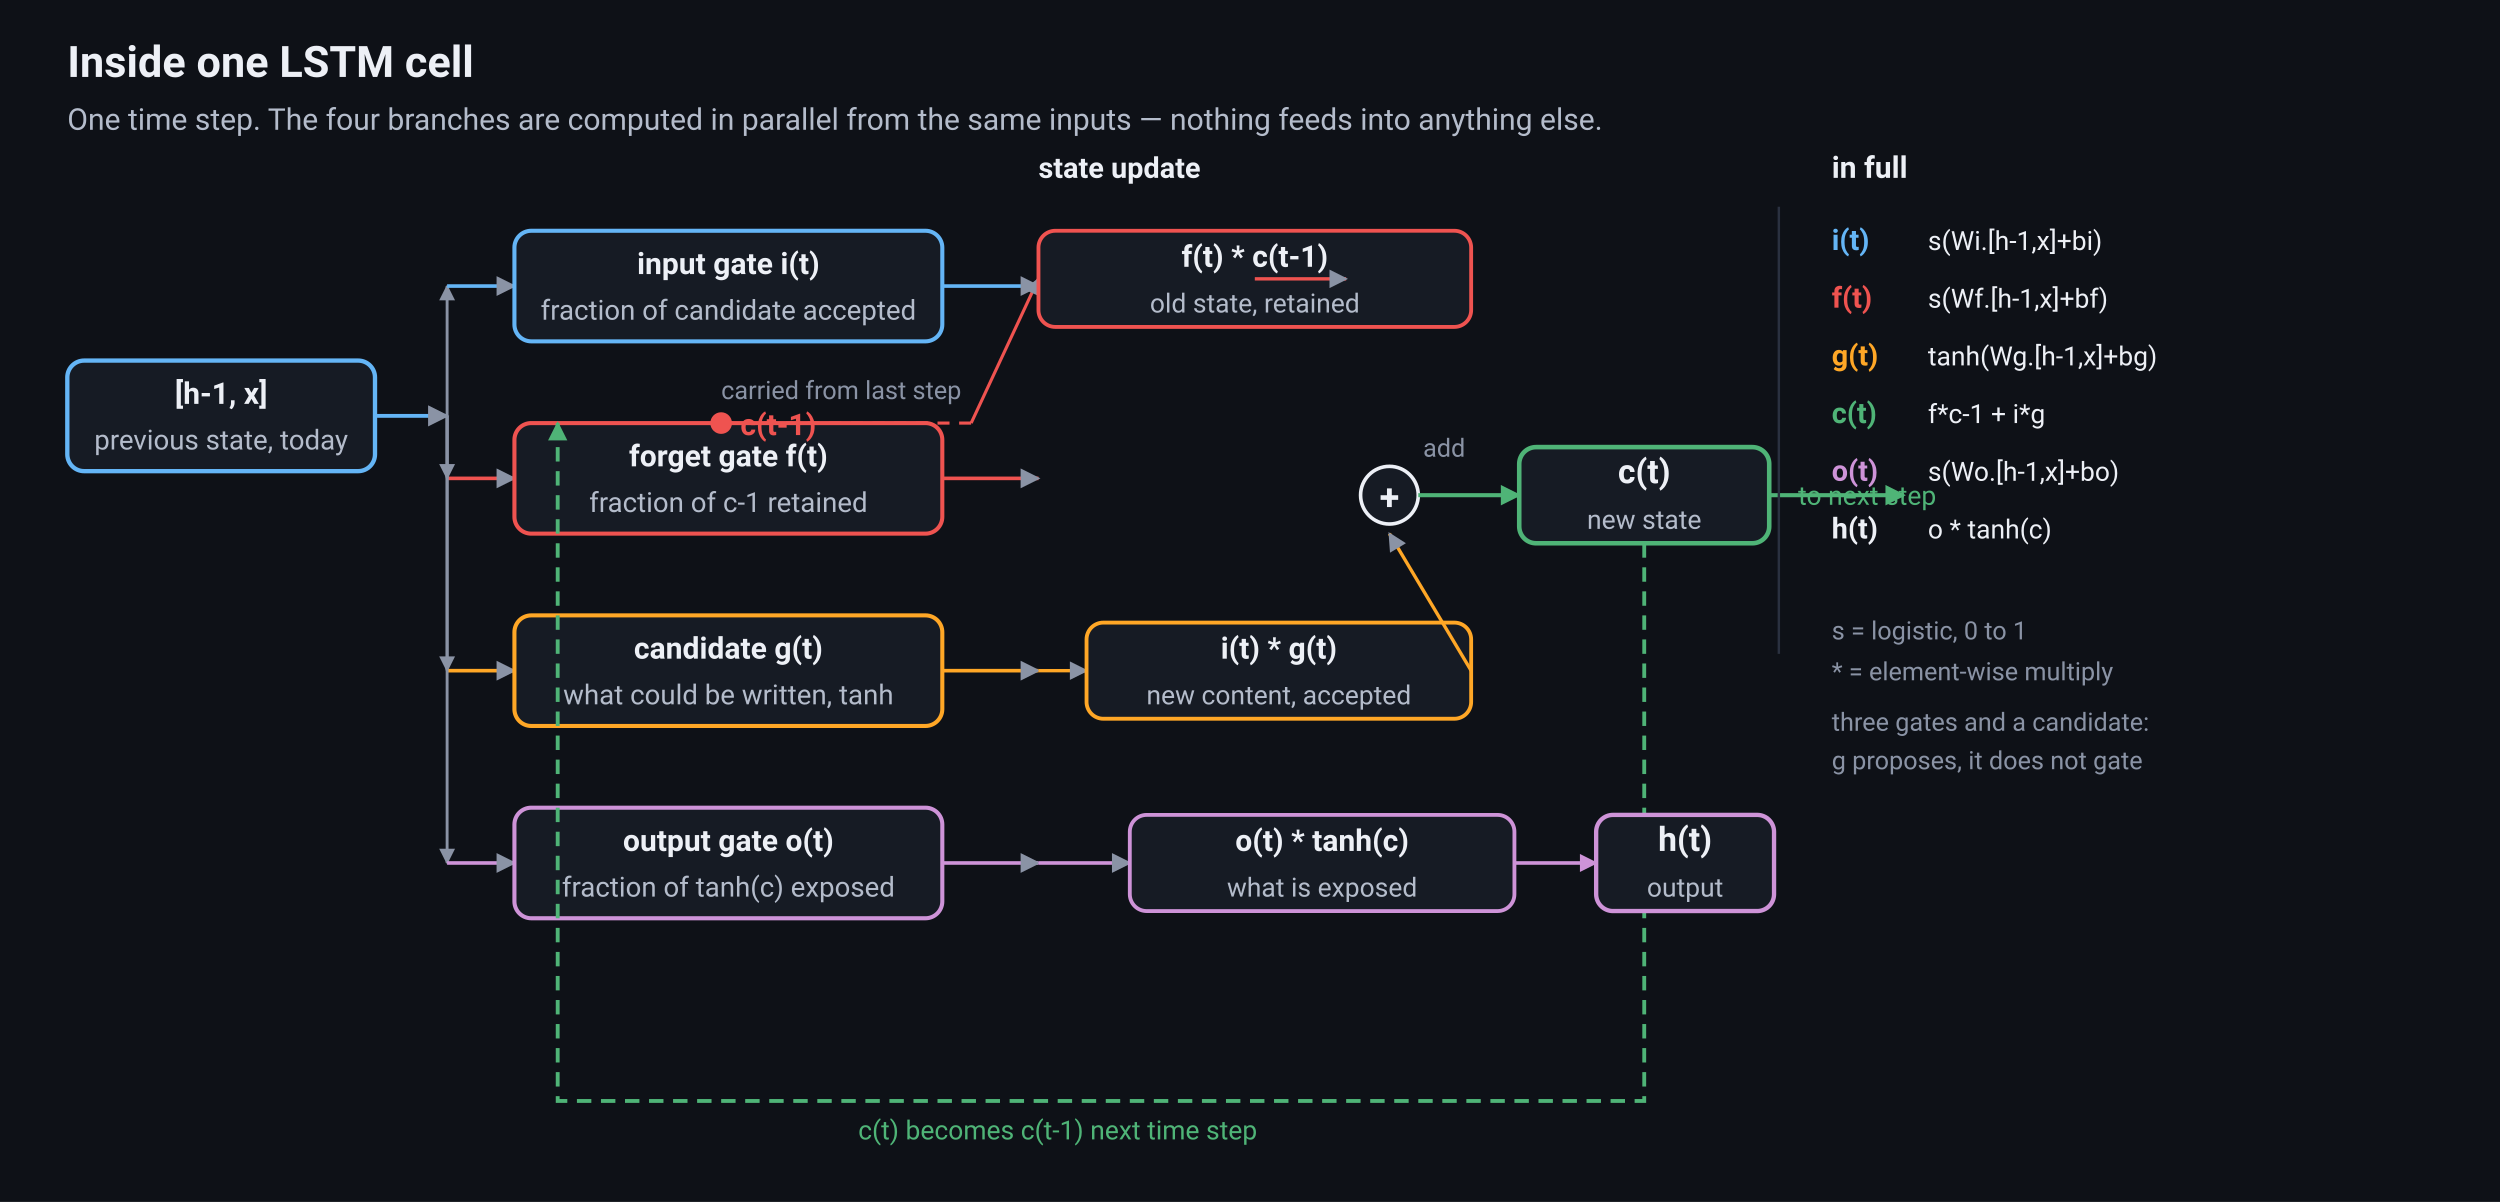
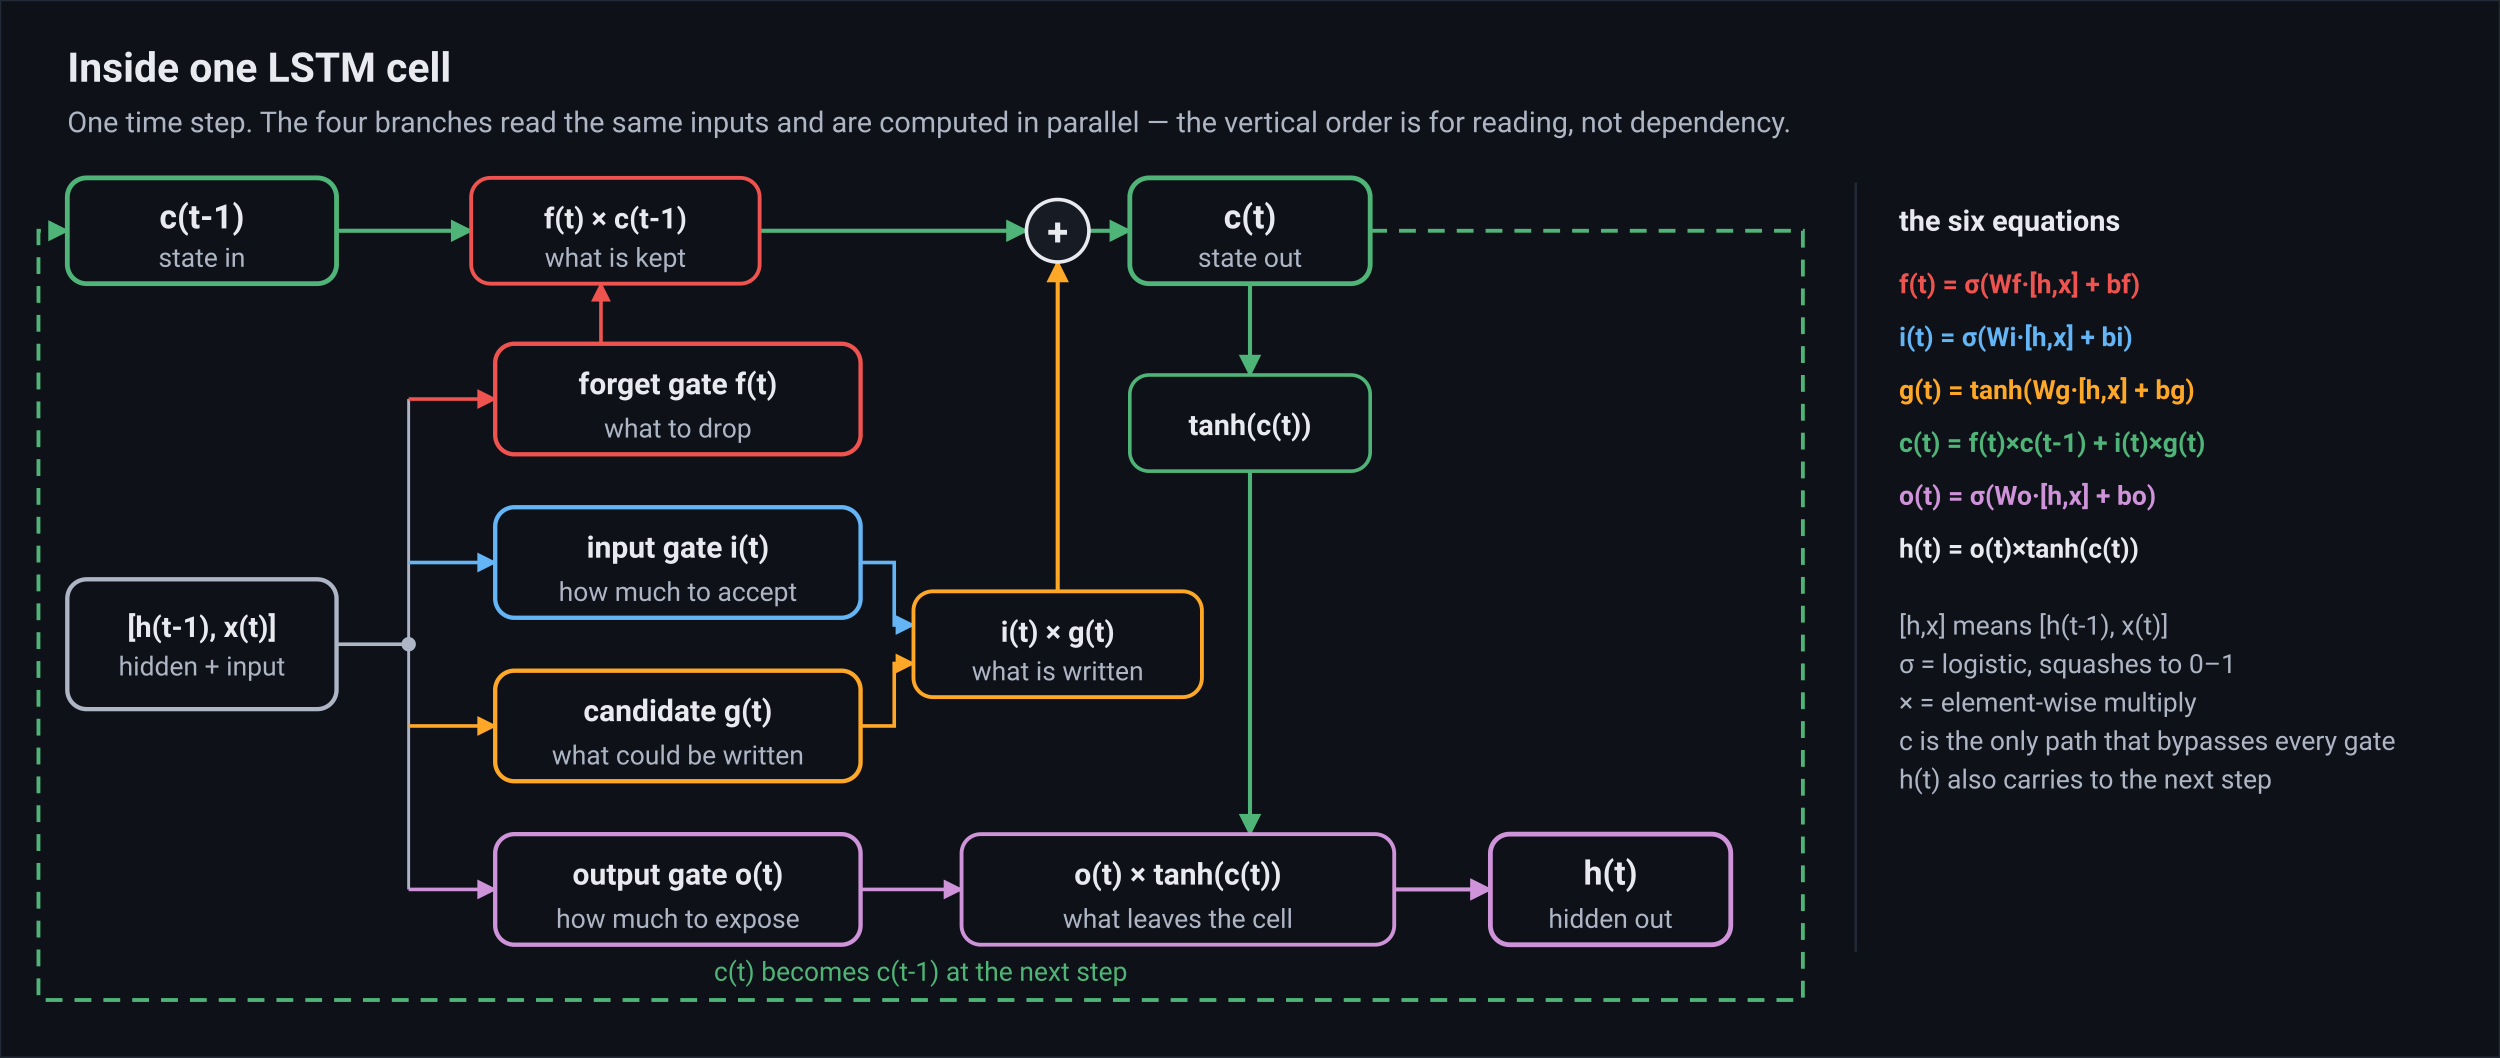
- <svg xmlns="http://www.w3.org/2000/svg" viewBox="0 0 1040 500" width="1040" height="500" role="img" aria-label="Inside one LSTM cell: one input bus, four parallel branches, a state line" font-family="ui-sans-serif, system-ui, -apple-system, Segoe UI, Roboto, sans-serif">
-   <rect width="1040" height="500" fill="#0E1117" />
+ <svg xmlns="http://www.w3.org/2000/svg" viewBox="0 0 1040 440" width="1040" height="440" role="img" aria-label="Inside one LSTM cell: the incoming cell state and the concatenated input enter on the left, four parallel gate branches read both, the state line multiplies by the forget gate and adds the gated candidate to produce the new state, which is squashed and multiplied by the output gate to give the hidden state, and loops back as the next step's state. All six equations are listed on the right." font-family="ui-sans-serif, system-ui, -apple-system, Segoe UI, Roboto, Helvetica, Arial, sans-serif">
  <defs>
-     <marker id="a" viewBox="0 0 10 10" refX="9" refY="5" markerWidth="5.5" markerHeight="5.5" orient="auto-start-reverse">
-       <path d="M 0 0 L 10 5 L 0 10 z" fill="#8A93A5" />
+     <marker id="mb" viewBox="0 0 10 10" refX="9" refY="5" markerWidth="5.5" markerHeight="5.5" orient="auto-start-reverse">
+       <path d="M 0 0 L 10 5 L 0 10 z" fill="#64B5F6" />
    </marker>
-     <marker id="g" viewBox="0 0 10 10" refX="9" refY="5" markerWidth="5" markerHeight="5" orient="auto-start-reverse">
+     <marker id="mr" viewBox="0 0 10 10" refX="9" refY="5" markerWidth="5.5" markerHeight="5.5" orient="auto-start-reverse">
+       <path d="M 0 0 L 10 5 L 0 10 z" fill="#EF5350" />
+     </marker>
+     <marker id="mo" viewBox="0 0 10 10" refX="9" refY="5" markerWidth="5.5" markerHeight="5.5" orient="auto-start-reverse">
+       <path d="M 0 0 L 10 5 L 0 10 z" fill="#FFA726" />
+     </marker>
+     <marker id="mp" viewBox="0 0 10 10" refX="9" refY="5" markerWidth="5.5" markerHeight="5.5" orient="auto-start-reverse">
+       <path d="M 0 0 L 10 5 L 0 10 z" fill="#CE93D8" />
+     </marker>
+     <marker id="mg" viewBox="0 0 10 10" refX="9" refY="5" markerWidth="5.5" markerHeight="5.5" orient="auto-start-reverse">
      <path d="M 0 0 L 10 5 L 0 10 z" fill="#4FB477" />
    </marker>
-     <marker id="o" viewBox="0 0 10 10" refX="9" refY="5" markerWidth="5" markerHeight="5" orient="auto-start-reverse">
-       <path d="M 0 0 L 10 5 L 0 10 z" fill="#CE93D8" />
-     </marker>
  </defs>
-   <text x="28" y="32" font-size="18" fill="#EDF0F6" text-anchor="start" font-weight="700">Inside one LSTM cell</text>
-   <text x="28" y="54" font-size="12.5" fill="#B4BCCB" text-anchor="start" font-weight="400">One time step. The four branches are computed in parallel from the same inputs — nothing feeds into anything else.</text>
-   <rect x="28" y="150" width="128" height="46" rx="7" fill="#161B24" stroke="#64B5F6" stroke-width="1.8" />
-   <text x="92.0" y="168.0" font-size="12.5" fill="#EDF0F6" text-anchor="middle" font-weight="600">[h-1, x]</text>
-   <text x="92.0" y="187.0" font-size="11.5" fill="#B4BCCB" text-anchor="middle" font-weight="400">previous state, today</text>
-   <line x1="156" y1="173" x2="186" y2="173" stroke="#64B5F6" stroke-width="1.6" marker-end="url(#a)" />
-   <line x1="186" y1="173" x2="186" y2="119" stroke="#8A93A5" stroke-width="1.2" marker-end="url(#a)" />
-   <line x1="186" y1="119" x2="214" y2="119" stroke="#64B5F6" stroke-width="1.5" marker-end="url(#a)" />
-   <rect x="214" y="96" width="178" height="46" rx="7" fill="#161B24" stroke="#64B5F6" stroke-width="1.7" />
-   <text x="303.0" y="114.0" font-size="12.5" fill="#EDF0F6" text-anchor="middle" font-weight="600">input gate  i(t)</text>
-   <text x="303.0" y="133.0" font-size="11.5" fill="#B4BCCB" text-anchor="middle" font-weight="400">fraction of candidate accepted</text>
-   <line x1="392" y1="119" x2="432" y2="119" stroke="#64B5F6" stroke-width="1.5" marker-end="url(#a)" />
-   <line x1="186" y1="173" x2="186" y2="199" stroke="#8A93A5" stroke-width="1.2" marker-end="url(#a)" />
-   <line x1="186" y1="199" x2="214" y2="199" stroke="#EF5350" stroke-width="1.5" marker-end="url(#a)" />
-   <rect x="214" y="176" width="178" height="46" rx="7" fill="#161B24" stroke="#EF5350" stroke-width="1.7" />
-   <text x="303.0" y="194.0" font-size="12.5" fill="#EDF0F6" text-anchor="middle" font-weight="600">forget gate  f(t)</text>
-   <text x="303.0" y="213.0" font-size="11.5" fill="#B4BCCB" text-anchor="middle" font-weight="400">fraction of c-1 retained</text>
-   <line x1="392" y1="199" x2="432" y2="199" stroke="#EF5350" stroke-width="1.5" marker-end="url(#a)" />
-   <line x1="186" y1="173" x2="186" y2="279" stroke="#8A93A5" stroke-width="1.2" marker-end="url(#a)" />
-   <line x1="186" y1="279" x2="214" y2="279" stroke="#FFA726" stroke-width="1.5" marker-end="url(#a)" />
-   <rect x="214" y="256" width="178" height="46" rx="7" fill="#161B24" stroke="#FFA726" stroke-width="1.7" />
-   <text x="303.0" y="274.0" font-size="12.5" fill="#EDF0F6" text-anchor="middle" font-weight="600">candidate  g(t)</text>
-   <text x="303.0" y="293.0" font-size="11.5" fill="#B4BCCB" text-anchor="middle" font-weight="400">what could be written, tanh</text>
-   <line x1="392" y1="279" x2="432" y2="279" stroke="#FFA726" stroke-width="1.5" marker-end="url(#a)" />
-   <line x1="186" y1="173" x2="186" y2="359" stroke="#8A93A5" stroke-width="1.2" marker-end="url(#a)" />
-   <line x1="186" y1="359" x2="214" y2="359" stroke="#CE93D8" stroke-width="1.5" marker-end="url(#a)" />
-   <rect x="214" y="336" width="178" height="46" rx="7" fill="#161B24" stroke="#CE93D8" stroke-width="1.7" />
-   <text x="303.0" y="354.0" font-size="12.5" fill="#EDF0F6" text-anchor="middle" font-weight="600">output gate  o(t)</text>
-   <text x="303.0" y="373.0" font-size="11.5" fill="#B4BCCB" text-anchor="middle" font-weight="400">fraction of tanh(c) exposed</text>
-   <line x1="392" y1="359" x2="432" y2="359" stroke="#CE93D8" stroke-width="1.5" marker-end="url(#a)" />
-   <text x="432" y="74" font-size="12" fill="#EDF0F6" text-anchor="start" font-weight="700">state update</text>
-   <text x="300" y="166" font-size="10.5" fill="#8A93A5" text-anchor="start" font-weight="400">carried from last step</text>
-   <circle cx="300" cy="176" r="4.5" fill="#EF5350" />
-   <text x="308" y="181" font-size="12.5" fill="#EF5350" text-anchor="start" font-weight="600">c(t-1)</text>
-   <line x1="300" y1="176" x2="404" y2="176" stroke="#EF5350" stroke-width="1.3" stroke-dasharray="5 4" />
-   <line x1="404" y1="176" x2="432" y2="116" stroke="#EF5350" stroke-width="1.3" marker-end="url(#a)" />
-   <rect x="432" y="96" width="180" height="40" rx="7" fill="#161B24" stroke="#EF5350" stroke-width="1.6" />
-   <text x="522.0" y="111.0" font-size="12.5" fill="#EDF0F6" text-anchor="middle" font-weight="600">f(t) * c(t-1)</text>
-   <text x="522.0" y="130.0" font-size="11" fill="#B4BCCB" text-anchor="middle" font-weight="400">old state, retained</text>
-   <line x1="432" y1="279" x2="452" y2="279" stroke="#FFA726" stroke-width="1.4" marker-end="url(#a)" />
-   <rect x="452" y="259" width="160" height="40" rx="7" fill="#161B24" stroke="#FFA726" stroke-width="1.6" />
-   <text x="532.0" y="274.0" font-size="12.5" fill="#EDF0F6" text-anchor="middle" font-weight="600">i(t) * g(t)</text>
-   <text x="532.0" y="293.0" font-size="11" fill="#B4BCCB" text-anchor="middle" font-weight="400">new content, accepted</text>
-   <line x1="522" y1="116" x2="560" y2="116" stroke="#EF5350" stroke-width="1.4" marker-end="url(#a)" />
-   <line x1="612" y1="279" x2="578" y2="222" stroke="#FFA726" stroke-width="1.4" marker-end="url(#a)" />
-   <circle cx="578" cy="206" r="12" fill="#161B24" stroke="#EDF0F6" stroke-width="1.5" />
-   <text x="578" y="212" font-size="15" fill="#EDF0F6" text-anchor="middle" font-weight="700">+</text>
-   <text x="592" y="190" font-size="10.5" fill="#8A93A5" text-anchor="start" font-weight="400">add</text>
-   <line x1="590" y1="206" x2="632" y2="206" stroke="#4FB477" stroke-width="1.7" marker-end="url(#g)" />
-   <rect x="632" y="186" width="104" height="40" rx="7" fill="#161B24" stroke="#4FB477" stroke-width="1.9" />
-   <text x="684.0" y="201.0" font-size="14" fill="#EDF0F6" text-anchor="middle" font-weight="600">c(t)</text>
-   <text x="684.0" y="220.0" font-size="11" fill="#B4BCCB" text-anchor="middle" font-weight="400">new state</text>
-   <line x1="736" y1="206" x2="792" y2="206" stroke="#4FB477" stroke-width="1.7" marker-end="url(#g)" />
-   <text x="748" y="210" font-size="11" fill="#4FB477" text-anchor="start" font-weight="400">to next step</text>
-   <path d="M 684 226 L 684 458 L 232 458 L 232 176" stroke="#4FB477" stroke-width="1.6" fill="none" stroke-dasharray="6 4" marker-end="url(#g)" />
-   <text x="440" y="474" font-size="11" fill="#4FB477" text-anchor="middle" font-weight="400">c(t) becomes c(t-1) next time step</text>
-   <line x1="432" y1="359" x2="470" y2="359" stroke="#CE93D8" stroke-width="1.5" marker-end="url(#a)" />
-   <rect x="470" y="339" width="160" height="40" rx="7" fill="#161B24" stroke="#CE93D8" stroke-width="1.6" />
-   <text x="550.0" y="354.0" font-size="12.5" fill="#EDF0F6" text-anchor="middle" font-weight="600">o(t) * tanh(c)</text>
-   <text x="550.0" y="373.0" font-size="11" fill="#B4BCCB" text-anchor="middle" font-weight="400">what is exposed</text>
-   <line x1="630" y1="359" x2="664" y2="359" stroke="#CE93D8" stroke-width="1.5" marker-end="url(#o)" />
-   <rect x="664" y="339" width="74" height="40" rx="7" fill="#161B24" stroke="#CE93D8" stroke-width="1.8" />
-   <text x="701.0" y="354.0" font-size="14" fill="#EDF0F6" text-anchor="middle" font-weight="600">h(t)</text>
-   <text x="701.0" y="373.0" font-size="11" fill="#B4BCCB" text-anchor="middle" font-weight="400">output</text>
-   <text x="762" y="74" font-size="12.5" fill="#EDF0F6" text-anchor="start" font-weight="700">in full</text>
-   <text x="762" y="104" font-size="12" fill="#64B5F6" text-anchor="start" font-weight="700">i(t)</text>
-   <text x="802" y="104" font-size="11" fill="#EDF0F6" text-anchor="start" font-weight="400">s(Wi.[h-1,x]+bi)</text>
-   <text x="762" y="128" font-size="12" fill="#EF5350" text-anchor="start" font-weight="700">f(t)</text>
-   <text x="802" y="128" font-size="11" fill="#EDF0F6" text-anchor="start" font-weight="400">s(Wf.[h-1,x]+bf)</text>
-   <text x="762" y="152" font-size="12" fill="#FFA726" text-anchor="start" font-weight="700">g(t)</text>
-   <text x="802" y="152" font-size="11" fill="#EDF0F6" text-anchor="start" font-weight="400">tanh(Wg.[h-1,x]+bg)</text>
-   <text x="762" y="176" font-size="12" fill="#4FB477" text-anchor="start" font-weight="700">c(t)</text>
-   <text x="802" y="176" font-size="11" fill="#EDF0F6" text-anchor="start" font-weight="400">f*c-1 + i*g</text>
-   <text x="762" y="200" font-size="12" fill="#CE93D8" text-anchor="start" font-weight="700">o(t)</text>
-   <text x="802" y="200" font-size="11" fill="#EDF0F6" text-anchor="start" font-weight="400">s(Wo.[h-1,x]+bo)</text>
-   <text x="762" y="224" font-size="12" fill="#EDF0F6" text-anchor="start" font-weight="700">h(t)</text>
-   <text x="802" y="224" font-size="11" fill="#EDF0F6" text-anchor="start" font-weight="400">o * tanh(c)</text>
-   <line x1="740" y1="86" x2="740" y2="272" stroke="#2A3140" stroke-width="1" />
-   <text x="762" y="266" font-size="10.5" fill="#8A93A5" text-anchor="start" font-weight="400">s = logistic, 0 to 1</text>
-   <text x="762" y="283" font-size="10.5" fill="#8A93A5" text-anchor="start" font-weight="400">* = element-wise multiply</text>
-   <text x="762" y="304" font-size="10.5" fill="#8A93A5" text-anchor="start" font-weight="400">three gates and a candidate:</text>
-   <text x="762" y="320" font-size="10.5" fill="#8A93A5" text-anchor="start" font-weight="400">g proposes, it does not gate</text>
+   <rect width="1040" height="440" fill="#0E1117" />
+   <rect x="0" y="0" width="1040" height="440" fill="none" stroke="#232A36" stroke-width="1" />
+   <text x="28" y="34" font-size="17" fill="#E8EAF0" text-anchor="start" font-weight="700">Inside one LSTM cell</text>
+   <text x="28" y="55" font-size="12" fill="#AEB6C6" text-anchor="start" font-weight="400">One time step. The four branches read the same inputs and are computed in parallel — the vertical order is for reading, not dependency.</text>
+   <line x1="140" y1="268" x2="170" y2="268" stroke="#AEB6C6" stroke-width="1.5" />
+   <path d="M 170 166 V 370" stroke="#AEB6C6" stroke-width="1.2" fill="none" />
+   <circle cx="170" cy="268" r="3" fill="#AEB6C6" />
+   <line x1="170" y1="166" x2="206" y2="166" stroke="#EF5350" stroke-width="1.5" marker-end="url(#mr)" />
+   <line x1="170" y1="234" x2="206" y2="234" stroke="#64B5F6" stroke-width="1.5" marker-end="url(#mb)" />
+   <line x1="170" y1="302" x2="206" y2="302" stroke="#FFA726" stroke-width="1.5" marker-end="url(#mo)" />
+   <line x1="170" y1="370" x2="206" y2="370" stroke="#CE93D8" stroke-width="1.5" marker-end="url(#mp)" />
+   <line x1="140" y1="96" x2="196" y2="96" stroke="#4FB477" stroke-width="1.7" marker-end="url(#mg)" />
+   <line x1="250" y1="143" x2="250" y2="118" stroke="#EF5350" stroke-width="1.5" marker-end="url(#mr)" />
+   <line x1="316" y1="96" x2="427" y2="96" stroke="#4FB477" stroke-width="1.7" marker-end="url(#mg)" />
+   <path d="M 358 234 H 372 V 260 H 380" stroke="#64B5F6" stroke-width="1.5" fill="none" marker-end="url(#mb)" />
+   <path d="M 358 302 H 372 V 276 H 380" stroke="#FFA726" stroke-width="1.5" fill="none" marker-end="url(#mo)" />
+   <line x1="440" y1="246" x2="440" y2="109" stroke="#FFA726" stroke-width="1.7" marker-end="url(#mo)" />
+   <line x1="453" y1="96" x2="470" y2="96" stroke="#4FB477" stroke-width="1.7" marker-end="url(#mg)" />
+   <line x1="520" y1="118" x2="520" y2="156" stroke="#4FB477" stroke-width="1.7" marker-end="url(#mg)" />
+   <line x1="520" y1="196" x2="520" y2="347" stroke="#4FB477" stroke-width="1.7" marker-end="url(#mg)" />
+   <line x1="358" y1="370" x2="400" y2="370" stroke="#CE93D8" stroke-width="1.5" marker-end="url(#mp)" />
+   <line x1="580" y1="370" x2="620" y2="370" stroke="#CE93D8" stroke-width="1.7" marker-end="url(#mp)" />
+   <path d="M 570 96 H 750 V 416 H 16 V 96 H 28" stroke="#4FB477" stroke-width="1.6" fill="none" stroke-dasharray="7 5" marker-end="url(#mg)" />
+   <text x="383" y="408" font-size="11" fill="#4FB477" text-anchor="middle" font-weight="400">c(t) becomes c(t-1) at the next step</text>
+   <rect x="28" y="74" width="112" height="44" rx="8" fill="#0E1117" stroke="#4FB477" stroke-width="2" />
+   <text x="84" y="95" font-size="14" fill="#E8EAF0" text-anchor="middle" font-weight="700">c(t-1)</text>
+   <text x="84" y="111" font-size="11" fill="#AEB6C6" text-anchor="middle" font-weight="400">state in</text>
+   <rect x="28" y="241" width="112" height="54" rx="8" fill="#0E1117" stroke="#AEB6C6" stroke-width="1.8" />
+   <text x="84" y="265" font-size="12" fill="#E8EAF0" text-anchor="middle" font-weight="600">[h(t-1), x(t)]</text>
+   <text x="84" y="281" font-size="11" fill="#AEB6C6" text-anchor="middle" font-weight="400">hidden + input</text>
+   <rect x="206" y="143" width="152" height="46" rx="8" fill="#0E1117" stroke="#EF5350" stroke-width="1.8" />
+   <text x="282" y="164" font-size="12.5" fill="#E8EAF0" text-anchor="middle" font-weight="600">forget gate f(t)</text>
+   <text x="282" y="182" font-size="11" fill="#AEB6C6" text-anchor="middle" font-weight="400">what to drop</text>
+   <rect x="206" y="211" width="152" height="46" rx="8" fill="#0E1117" stroke="#64B5F6" stroke-width="1.8" />
+   <text x="282" y="232" font-size="12.5" fill="#E8EAF0" text-anchor="middle" font-weight="600">input gate i(t)</text>
+   <text x="282" y="250" font-size="11" fill="#AEB6C6" text-anchor="middle" font-weight="400">how much to accept</text>
+   <rect x="206" y="279" width="152" height="46" rx="8" fill="#0E1117" stroke="#FFA726" stroke-width="1.8" />
+   <text x="282" y="300" font-size="12.5" fill="#E8EAF0" text-anchor="middle" font-weight="600">candidate g(t)</text>
+   <text x="282" y="318" font-size="11" fill="#AEB6C6" text-anchor="middle" font-weight="400">what could be written</text>
+   <rect x="206" y="347" width="152" height="46" rx="8" fill="#0E1117" stroke="#CE93D8" stroke-width="1.8" />
+   <text x="282" y="368" font-size="12.5" fill="#E8EAF0" text-anchor="middle" font-weight="600">output gate o(t)</text>
+   <text x="282" y="386" font-size="11" fill="#AEB6C6" text-anchor="middle" font-weight="400">how much to expose</text>
+   <rect x="196" y="74" width="120" height="44" rx="8" fill="#0E1117" stroke="#EF5350" stroke-width="1.6" />
+   <text x="256" y="95" font-size="12" fill="#E8EAF0" text-anchor="middle" font-weight="600">f(t) × c(t-1)</text>
+   <text x="256" y="111" font-size="11" fill="#AEB6C6" text-anchor="middle" font-weight="400">what is kept</text>
+   <rect x="380" y="246" width="120" height="44" rx="8" fill="#0E1117" stroke="#FFA726" stroke-width="1.6" />
+   <text x="440" y="267" font-size="12" fill="#E8EAF0" text-anchor="middle" font-weight="600">i(t) × g(t)</text>
+   <text x="440" y="283" font-size="11" fill="#AEB6C6" text-anchor="middle" font-weight="400">what is written</text>
+   <circle cx="440" cy="96" r="13" fill="#161B24" stroke="#E8EAF0" stroke-width="1.5" />
+   <text x="440" y="102" font-size="16" fill="#E8EAF0" text-anchor="middle" font-weight="700">+</text>
+   <rect x="470" y="74" width="100" height="44" rx="8" fill="#0E1117" stroke="#4FB477" stroke-width="2" />
+   <text x="520" y="95" font-size="14" fill="#E8EAF0" text-anchor="middle" font-weight="700">c(t)</text>
+   <text x="520" y="111" font-size="11" fill="#AEB6C6" text-anchor="middle" font-weight="400">state out</text>
+   <rect x="470" y="156" width="100" height="40" rx="8" fill="#0E1117" stroke="#4FB477" stroke-width="1.5" />
+   <text x="520" y="181" font-size="12" fill="#E8EAF0" text-anchor="middle" font-weight="600">tanh(c(t))</text>
+   <rect x="400" y="347" width="180" height="46" rx="8" fill="#0E1117" stroke="#CE93D8" stroke-width="1.6" />
+   <text x="490" y="368" font-size="12.5" fill="#E8EAF0" text-anchor="middle" font-weight="600">o(t) × tanh(c(t))</text>
+   <text x="490" y="386" font-size="11" fill="#AEB6C6" text-anchor="middle" font-weight="400">what leaves the cell</text>
+   <rect x="620" y="347" width="100" height="46" rx="8" fill="#0E1117" stroke="#CE93D8" stroke-width="2" />
+   <text x="670" y="368" font-size="14" fill="#E8EAF0" text-anchor="middle" font-weight="700">h(t)</text>
+   <text x="670" y="386" font-size="11" fill="#AEB6C6" text-anchor="middle" font-weight="400">hidden out</text>
+   <line x1="772" y1="76" x2="772" y2="396" stroke="#232A36" stroke-width="1" />
+   <text x="790" y="96" font-size="12" fill="#E8EAF0" text-anchor="start" font-weight="700">the six equations</text>
+   <text x="790" y="122" font-size="11" fill="#EF5350" text-anchor="start" font-weight="600">f(t) = σ(Wf·[h,x] + bf)</text>
+   <text x="790" y="144" font-size="11" fill="#64B5F6" text-anchor="start" font-weight="600">i(t) = σ(Wi·[h,x] + bi)</text>
+   <text x="790" y="166" font-size="11" fill="#FFA726" text-anchor="start" font-weight="600">g(t) = tanh(Wg·[h,x] + bg)</text>
+   <text x="790" y="188" font-size="11" fill="#4FB477" text-anchor="start" font-weight="600">c(t) = f(t)×c(t-1) + i(t)×g(t)</text>
+   <text x="790" y="210" font-size="11" fill="#CE93D8" text-anchor="start" font-weight="600">o(t) = σ(Wo·[h,x] + bo)</text>
+   <text x="790" y="232" font-size="11" fill="#E8EAF0" text-anchor="start" font-weight="600">h(t) = o(t)×tanh(c(t))</text>
+   <text x="790" y="264" font-size="11" fill="#AEB6C6" text-anchor="start" font-weight="400">[h,x] means [h(t-1), x(t)]</text>
+   <text x="790" y="280" font-size="11" fill="#AEB6C6" text-anchor="start" font-weight="400">σ = logistic, squashes to 0–1</text>
+   <text x="790" y="296" font-size="11" fill="#AEB6C6" text-anchor="start" font-weight="400">× = element-wise multiply</text>
+   <text x="790" y="312" font-size="11" fill="#AEB6C6" text-anchor="start" font-weight="400">c is the only path that bypasses every gate</text>
+   <text x="790" y="328" font-size="11" fill="#AEB6C6" text-anchor="start" font-weight="400">h(t) also carries to the next step</text>
</svg>
